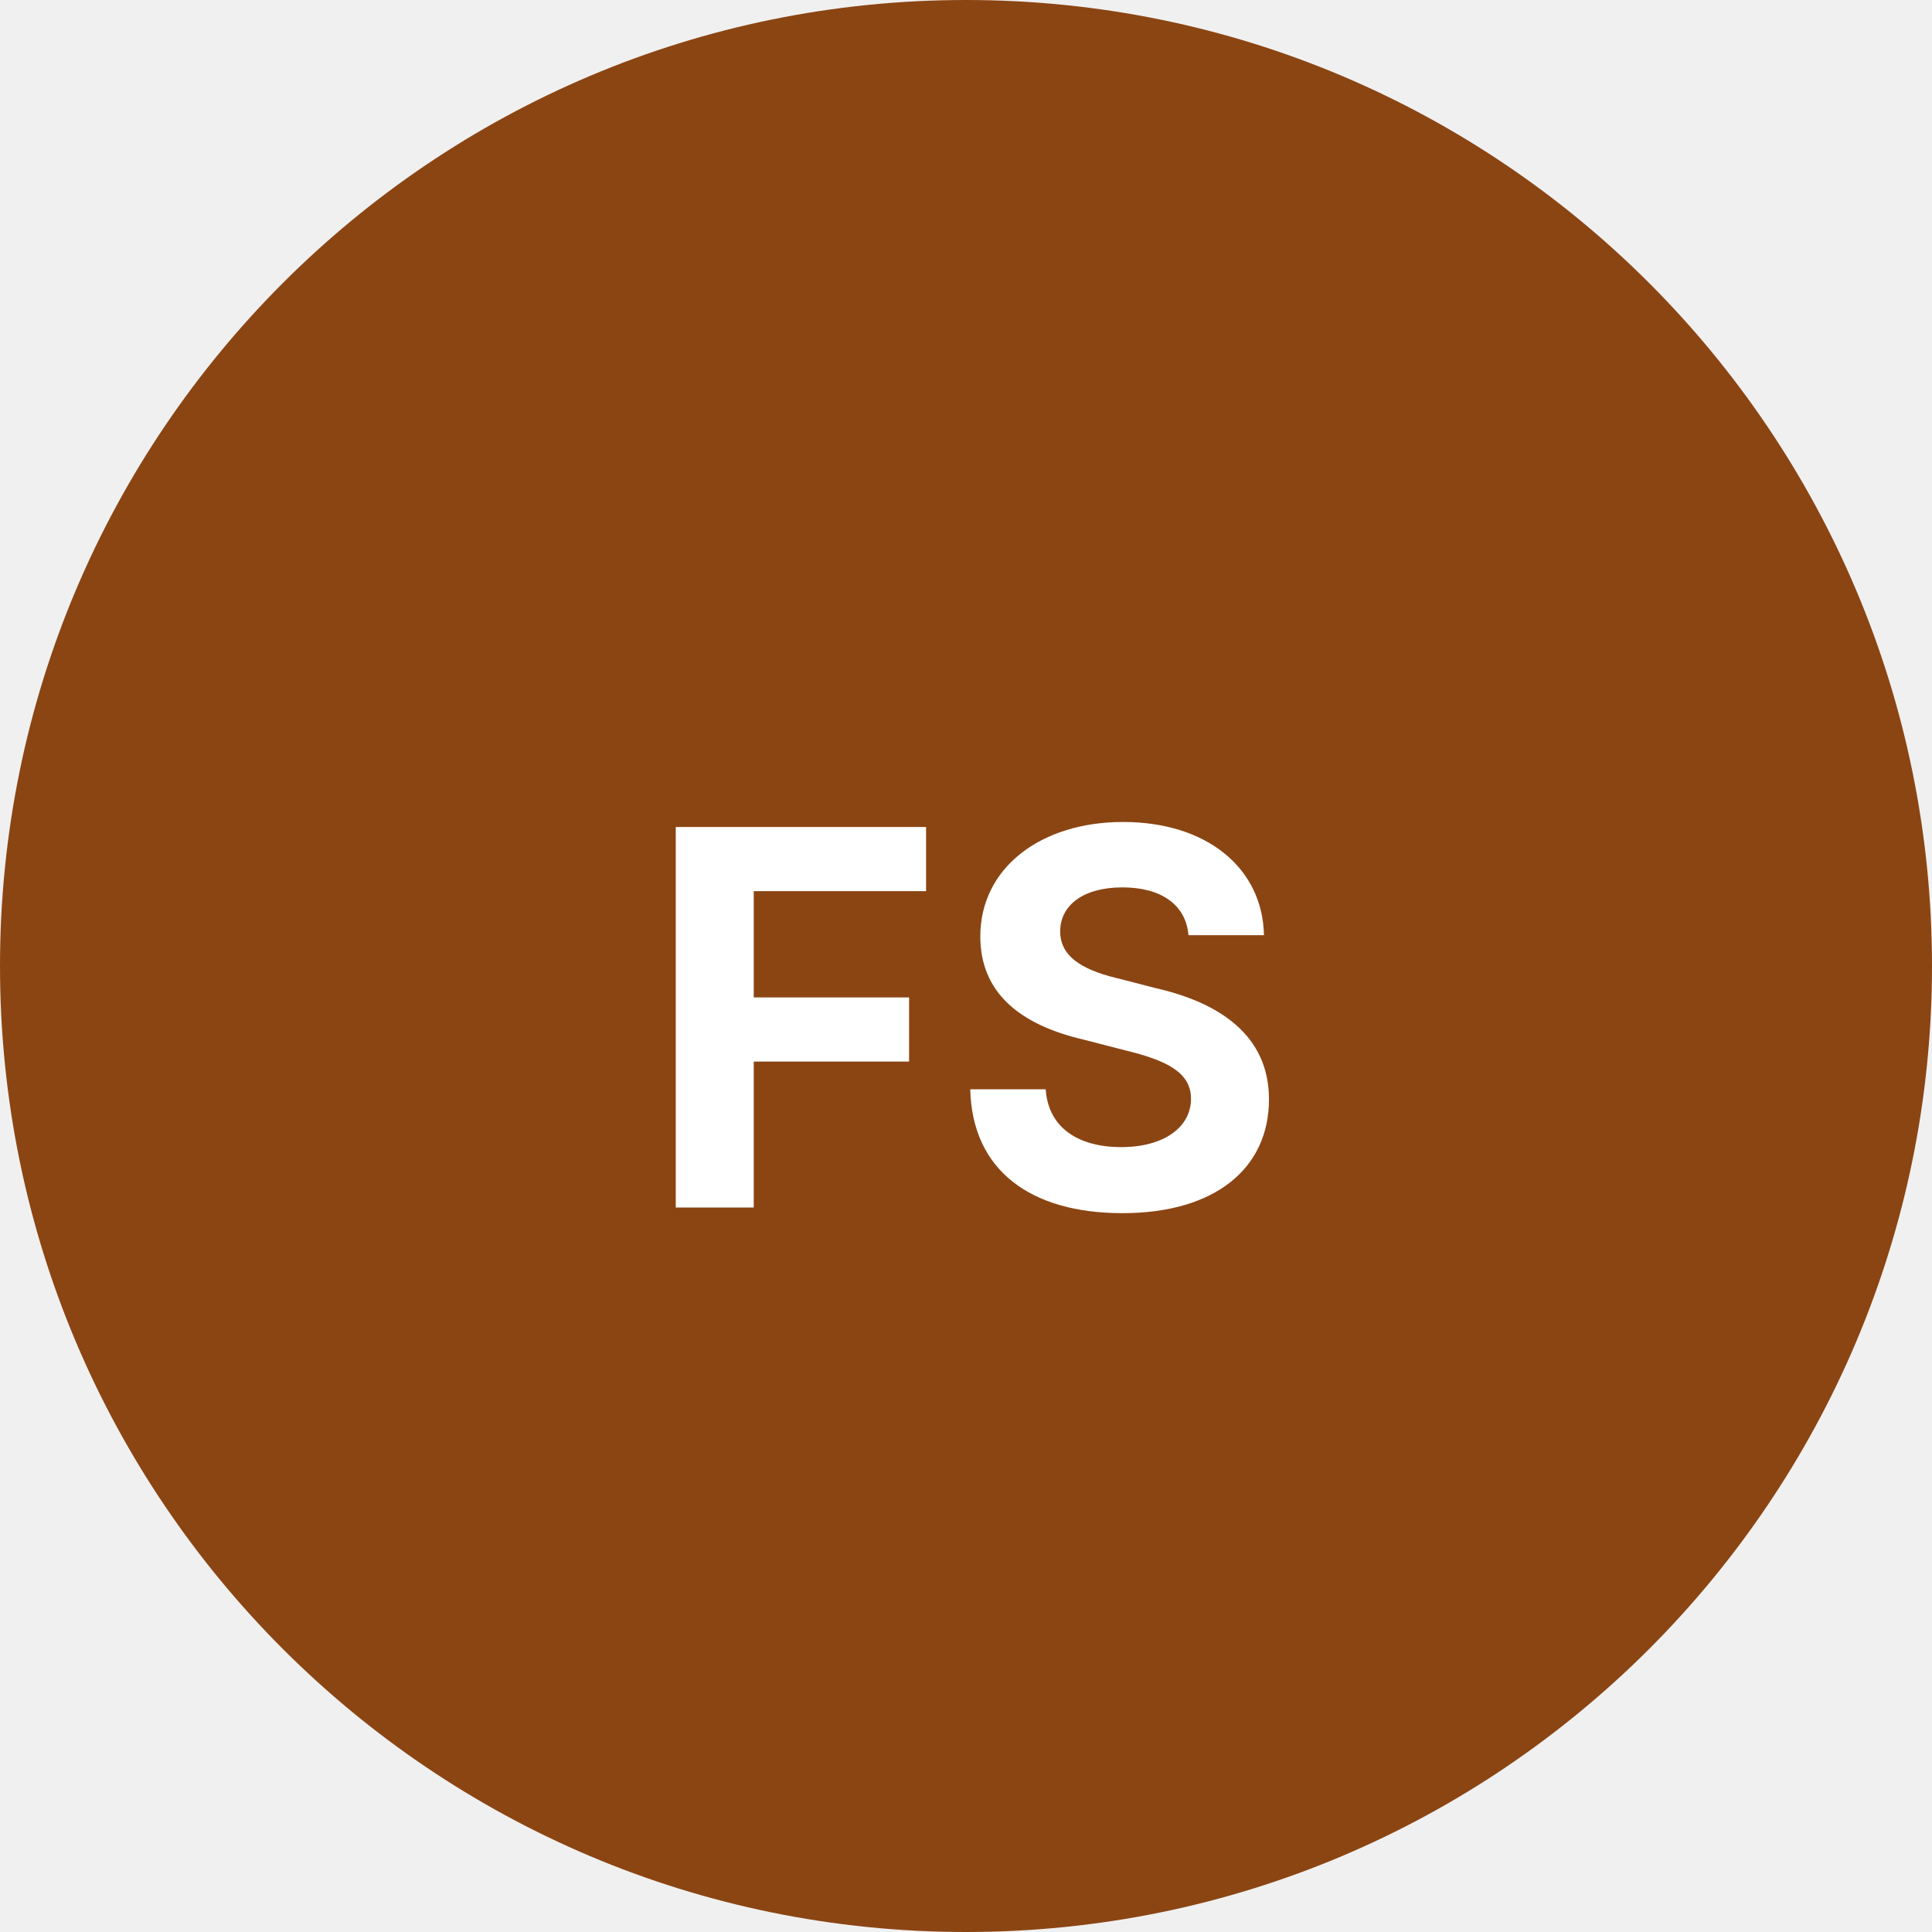
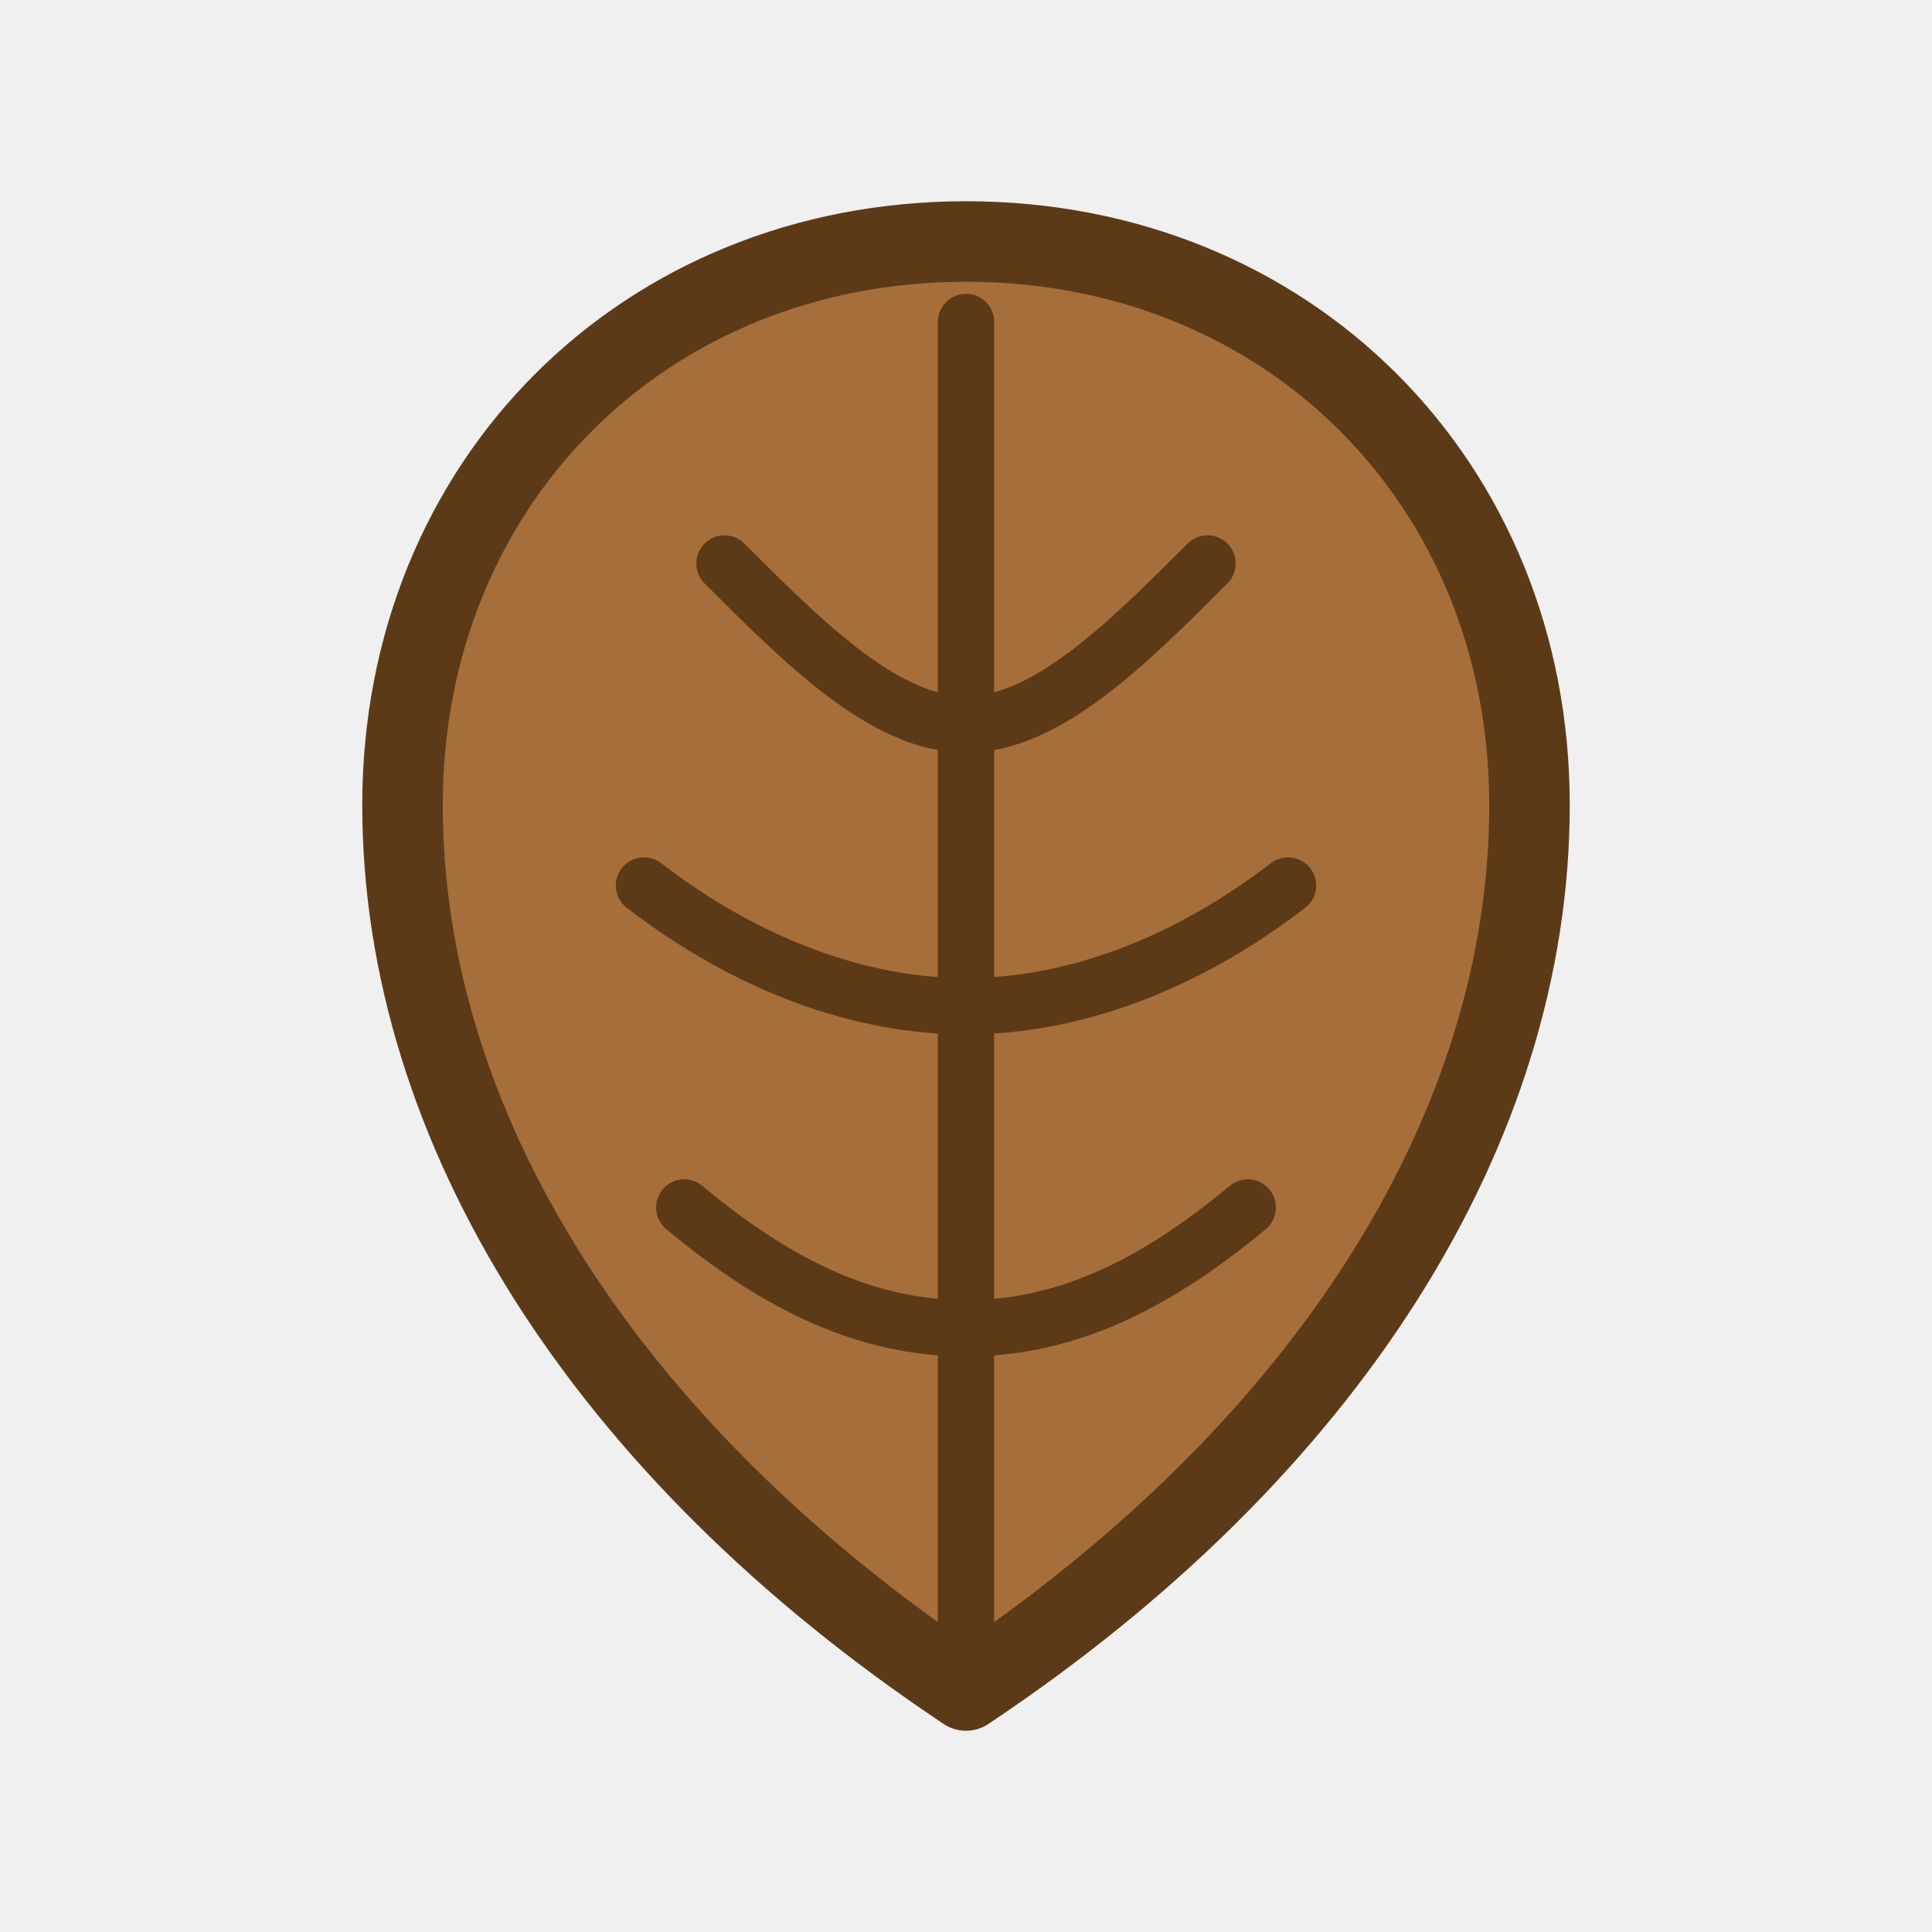
- <svg xmlns="http://www.w3.org/2000/svg" viewBox="0 0 48 48" role="img" aria-hidden="true">
-   <circle cx="24" cy="24" r="24" fill="#8B4513" />
-   <text x="24" y="30" font-family="Inter,Arial,sans-serif" font-size="13" font-weight="700" fill="#ffffff" text-anchor="middle">FS</text>
+ <svg xmlns="http://www.w3.org/2000/svg" viewBox="0 0 24 24" role="img" aria-hidden="true">
+   <g fill="#A66E3A" stroke="#5C3A18" stroke-width="1" stroke-linejoin="round">
+     <path d="M12 3c4 0 7 3 7 7 0 4-2.5 8-7 11-4.5-3-7-7-7-11 0-4 3-7 7-7z" />
+   </g>
+   <g fill="none" stroke="#5C3A18" stroke-width="0.7" stroke-linecap="round">
+     <path d="M12 4v17" />
+     <path d="M9 7c1 1 2 2 3 2s2-1 3-2" />
+     <path d="M8 11c1.3 1 2.7 1.5 4 1.5s2.7-.5 4-1.5" />
+     <path d="M8.5 15c1.2 1 2.3 1.5 3.5 1.5s2.3-.5 3.5-1.5" />
+   </g>
</svg>
